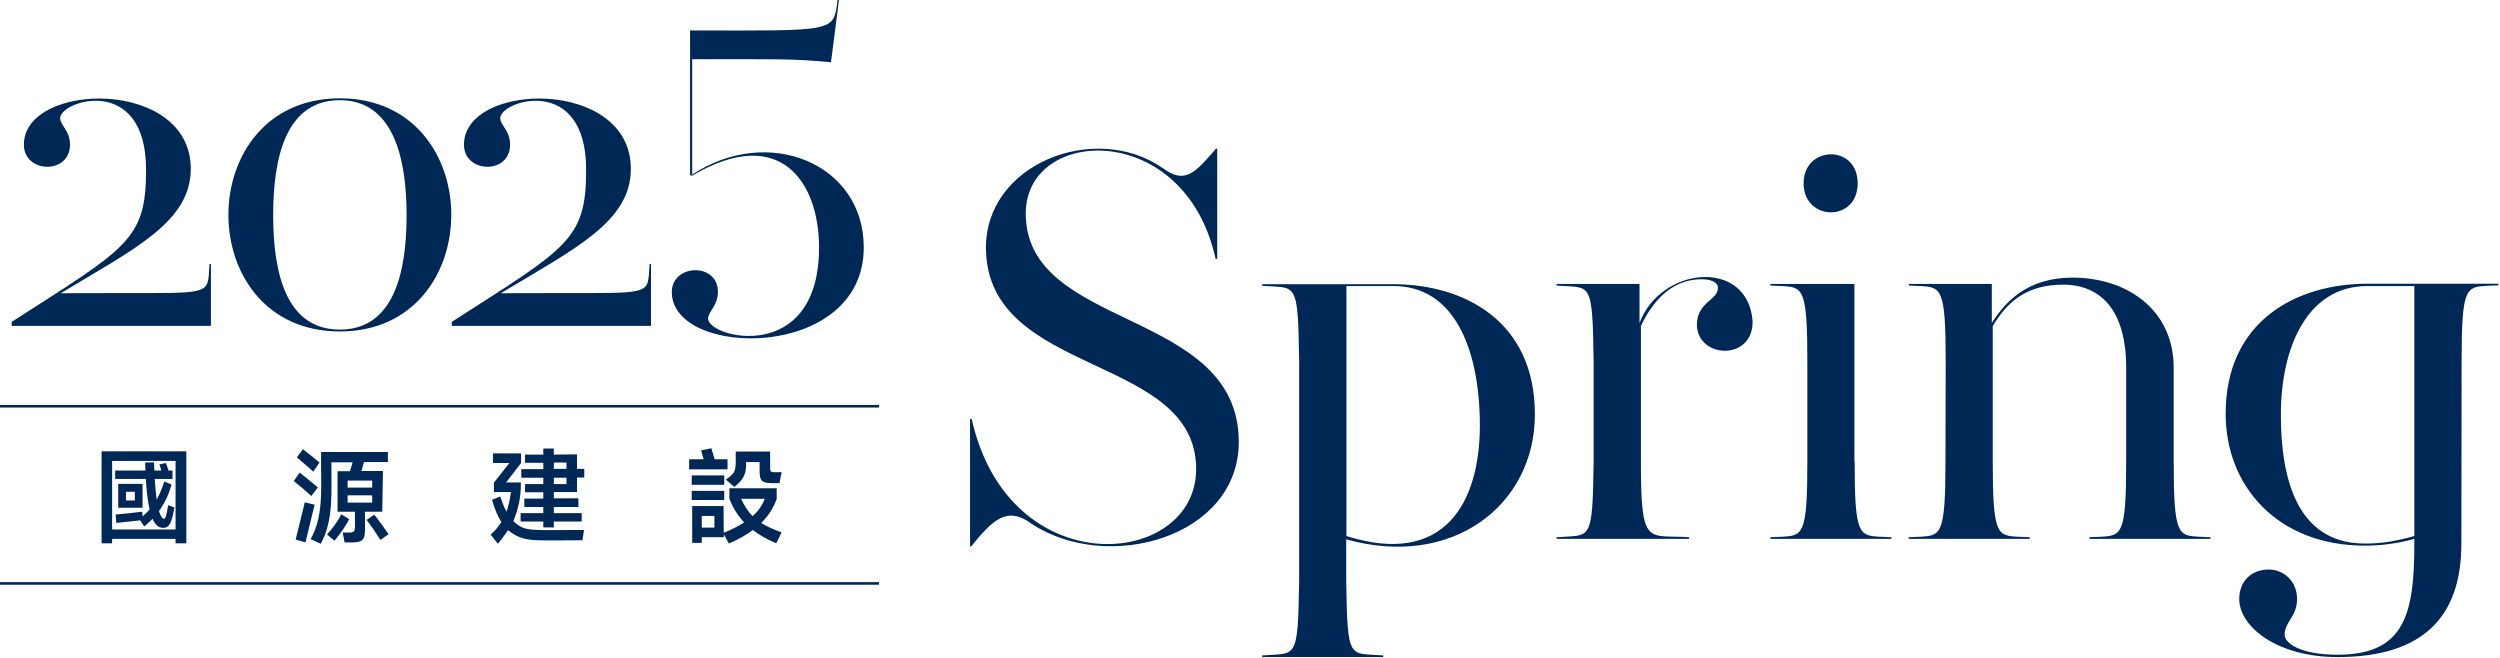
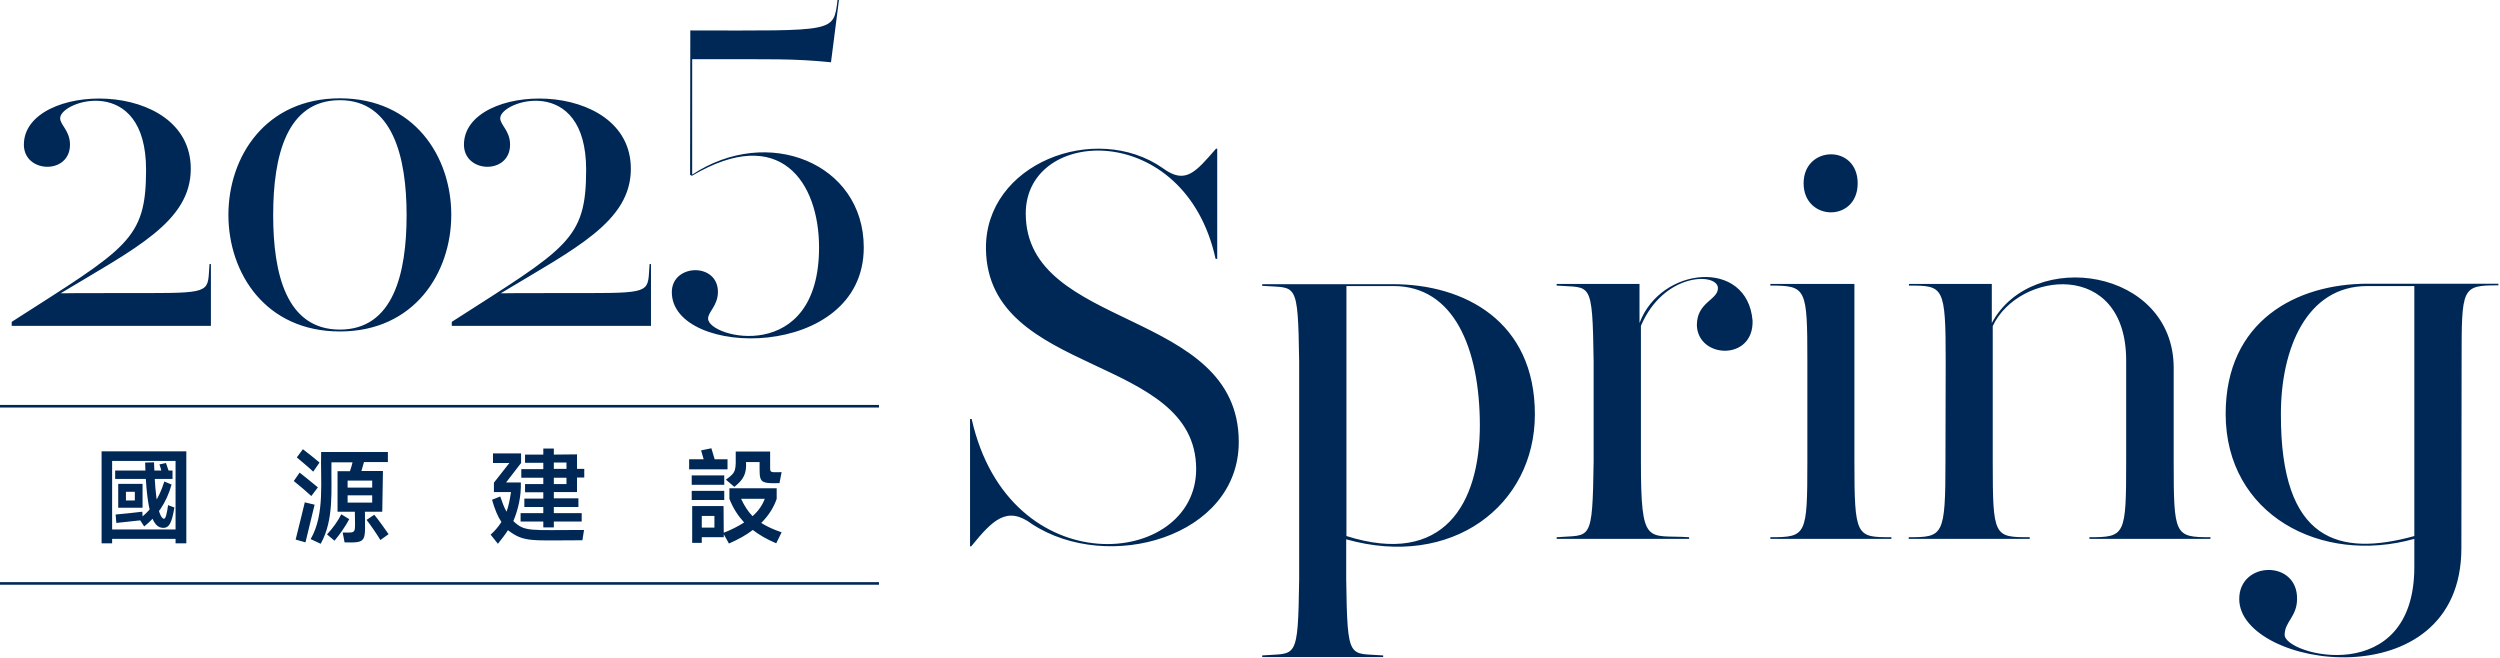
- <svg xmlns="http://www.w3.org/2000/svg" version="1.1" id="圖層_1" x="0px" y="0px" viewBox="0 0 1068 281" style="enable-background:new 0 0 1068 281;" xml:space="preserve">
-   <style type="text/css">
- 	.st0{fill:#002856;}
- </style>
-   <path class="st0" d="M440.9,223.9c-10.7-8-16.8-1.8-26,9.5h-0.5v-54.4h0.7c16,71.2,95.9,63.7,95.9,21.4c0-49.3-88.9-39.3-89.8-93.9  c-0.6-36.7,46.8-54.7,75.5-34.7c9.7,7.2,14,1.8,22.8-8.3h0.5v47.1h-0.7c-13-59.5-81.1-56.7-81.1-19.4c0,50.2,91,40.3,91,97.6  C529.2,229.5,473.4,245.1,440.9,223.9z M575.1,247.5c0.5,35.5,1.2,31.3,15.8,32.5v0.7h-51.7V280c14.6-1.2,15.3,2.9,15.8-32.5v-92.9  c-0.5-35.5-1.2-31.3-15.8-32.5v-0.7H595c30.6,0,60.7,15.8,60.7,55.6c0,39-35.5,66.1-80.6,53.4V247.5z M595.3,122.2h-20.1V229  c41.5,13.1,57-13.7,57-47.4C632.1,148.5,621,122.2,595.3,122.2z M727,119.3c-10.2,0-19.2,5.8-26,19.9V197c0,37,2.7,31.3,20.6,32.5  v0.7h-56.6v-0.7c14.6-1.2,15.3,2.9,15.8-32.5v-42.5c-0.5-35.5-1.2-31.3-15.8-32.5v-0.7h35.4V138c9-24.2,46.1-27.8,48.3-1  c0.5,17.3-23.4,16.3-23.8,1.9c0-9.9,9-10.7,9-15.8C734.1,121.5,732.4,119.3,727,119.3L727,119.3z M792.3,197  c0,31.6,1.9,31.8,10.9,32.3l4.8,0.2v0.7h-51.7v-0.7l4.9-0.2c9-0.5,10.9-0.7,10.9-32.3v-42.5c0-31.5-1.9-31.8-10.9-32.3l-4.9-0.2  v-0.7h35.9V197z M770.5,78.3c0-16.2,23.1-16.8,23.1,0S770.5,94.6,770.5,78.3z M831.2,154.5c0-31.5-1.9-31.8-10.9-32.3l-4.8-0.2v-0.7  h35.4V138c5.8-9.2,15.3-19.4,34.5-19.4c22.8,0,43.2,13.3,43.2,38.6V197c0,31.6,1.9,31.8,10.9,32.3l4.8,0.2v0.7h-51.7v-0.7l4.8-0.2  c9-0.5,10.9-0.7,10.9-32.3v-40c0-24.8-11.2-35.4-26.9-35.4c-15.8,0-24,7.5-30.1,17.7V197c0,31.6,1.9,31.8,10.9,32.3l4.9,0.2v0.7  h-51.7v-0.7l4.8-0.2c9-0.5,10.9-0.7,10.9-32.3L831.2,154.5L831.2,154.5z M1051.5,232.2c0,30.8-15.8,48.5-52.9,48.5  c-26,0-42-13.1-42-24.8c0-7.5,5.1-12.6,12.6-12.6c6.5,0,12.1,5.1,12.1,12.6c0,7.5-5.3,9.7-5.3,15.3c0,3.6,6.8,8.5,22.6,8.5  c28.9,0,32.8-17.7,32.8-47.6v-1.9c-7.8,2.2-15,2.9-21.1,2.9c-37.4,0-59.5-25.5-59.5-56.3c0-39.8,30.3-55.6,60.7-55.6h55.8v0.7  l-4.8,0.2c-9,0.5-10.9,0.7-10.9,32.3L1051.5,232.2L1051.5,232.2z M1010.3,232.2c7.3,0,13.1-1,21.1-3.2V122.2h-20.1  c-26,0-36.9,26.9-36.9,54.6C974.3,211.6,985.3,232.2,1010.3,232.2z M63.9,125.2c27.2,0,24.7-0.9,25.6-12.4h0.6v26.4H5v-1.7  c49.4-31.7,57.4-34.9,57.4-65c0-41-36.7-29.6-36.7-22c0,2.9,4.2,5.3,4.2,11.3c0,12.9-19.7,12.3-19.7,0c0-27,71.3-28.7,71.3,10.3  c0,22.6-23.7,34-55.6,53.2C25.9,125.2,63.9,125.2,63.9,125.2z M251.9,125.2c27.2,0,24.7-0.9,25.6-12.4h0.6v26.4H193v-1.7  c49.4-31.7,57.4-34.9,57.4-65c0-41-36.7-29.6-36.7-22c0,2.9,4.2,5.3,4.2,11.3c0,12.9-19.7,12.3-19.7,0c0-27,71.3-28.7,71.3,10.3  c0,22.6-23.7,34-55.6,53.2C213.8,125.2,251.9,125.2,251.9,125.2z M145.2,141.6c-63.5,0-63.5-99.6,0-99.6S208.6,141.6,145.2,141.6z   M145.2,42.8c-22.8,0-28.5,23.9-28.5,49.1s5.7,48.9,28.5,48.9s28.5-23.9,28.5-48.9S167.7,42.8,145.2,42.8z M294.9,13  c62.4,0.1,61.1,0.9,62.9-13h0.6l-3.4,26.6c-16.3-1.6-24.2-1.3-59.3-1.3v49.3C328,53.2,369,69.7,369,105.7c0,48.7-82,47.5-82,19.1  c0-12.2,19.8-12.8,19.7,0c-0.1,5.9-4.2,8.4-4.2,11.3c0,8.4,47.4,19.9,47.4-30.4c0-27.6-16.4-53-54.3-30.6l-0.8-0.4V13z M375.5,248.7  H0v1.1h375.5V248.7z M375.5,173H0v1.1h375.5V173z M43.4,232.2v-39.4h36.2v39.3H75v-1.9H47.9v1.9H43.4z M47.9,196.9v29.3H75v-29.3  H47.9z M71.8,215.8l2.7,1c-1.1,6.4-2.1,8.8-4.9,8.7c-4.2-0.1-7-6.2-7.6-27.9l3.8-0.1c0.5,17.2,2.2,23.4,4.1,24.1  C70.8,221.9,71.3,219.3,71.8,215.8z M49.2,204.6V201l19.7,0c-0.2-0.9-0.5-1.8-0.8-2.6l2.8-0.6c0.2,0.6,0.6,1.7,1.1,3.2h1.7v3.6  L49.2,204.6z M61.6,224.9l-1.7-2.6c-0.2,0-8.3,0.9-10.2,1.1l-0.3-3.6c2.6-0.2,9-0.9,11.4-1.2l0.1,2c3.6-3,6.9-7.2,9.3-14.9l3.1,1.3  C71.1,214.9,67,220.6,61.6,224.9z M50.5,206.7h10.4v10.2H50.5V206.7z M53.8,213.8h3.8v-3.7h-3.8V213.8z M133,211.9  c-1.8-1.7-5.6-4.9-7.5-6.4l2.5-3.6c1.5,1.2,4.2,3.3,7.8,6.3L133,211.9L133,211.9z M134.4,215.6c-0.2,0.7-3.9,16.1-3.9,16.1l-4.2-1.2  c1.8-7.2,3.7-14.9,3.9-15.9L134.4,215.6z M133.8,201.5c-1.3-1.3-3.7-3.3-7-6.1l2.6-3.5c3.1,2.4,5.5,4.3,7.1,5.7L133.8,201.5  L133.8,201.5z M163.3,218.6h-7.4c0,12.6,1.3,13.4-8.7,13.1l-0.8-4.2c6.3,0,5.2,0.8,5.2-8.9h-7.4v-17.3h5.3c0.5-1.5,0.9-2.8,1.1-3.8  h-9c-0.2,11.9,1.2,24.4-4.6,34.8l-4.3-2c6.2-10.6,4.1-25.2,4.5-37.2h28.5v4.3h-10.2c-0.2,0.7-0.6,2-1.1,3.8h9.2L163.3,218.6  L163.3,218.6z M149.2,221.8c-1.6,3-4.1,6.6-6.3,9.2l-3.2-2.7c2.5-2.7,4.6-5.6,6.1-8.6L149.2,221.8L149.2,221.8z M159,208.3v-3h-10.5  v3H159z M159,211.6h-10.5v3.1H159V211.6z M159.9,219.9c1.8,2.2,4.6,6.1,6.1,8.3l-3.5,2.5c-1.3-2.2-4.3-6.6-5.9-8.6L159.9,219.9z   M249.5,226.4l-0.7,4.4c-21.8,0-24.9,1-31.8-4.3c-1.2,1.9-2.7,3.8-4.3,5.8l-3.1-3.9c1.9-1.7,3.4-3.5,4.6-5.4c-1.6-2.4-2.9-5.6-4-9.5  l3.5-1.4c0.9,2.6,1.7,4.8,2.7,6.5c0.8-2.2,1.4-5,1.9-8.4h-7.3v-4l6.6-8.4h-7v-4.1h12v4.1l-6.4,8.3h6.3c0.2,5.8-1.1,11.5-3.2,16.5  C224.2,227.3,226.1,226.4,249.5,226.4z M246.5,194.1v6.2h3.1v3.7h-3.1v6.2h-9.9v2.7h10.5v3.7h-10.5v2.6h11.9v3.6h-11.9v2.5h-4.5  v-2.5h-9.7v-3.6h9.7v-2.6h-8.1V213h8.1v-2.7h-7.8v-3.5h7.8v-2.7h-9.4v-3.7h9.4v-2.7h-7.8v-3.5h7.8v-2.6h4.5v2.6L246.5,194.1  L246.5,194.1z M242,197.6h-5.4v2.7h5.4V197.6z M236.6,206.8h5.4v-2.7h-5.4V206.8z M305.3,196.2c0,0,5.5,0,5.5,0v4.3h-16.4v-4.3h6.2  l-1.1-3.8l4.4-0.9L305.3,196.2z M309.4,203.1v4h-13.9v-4H309.4z M295.5,209.7h13.9v3.9h-13.9V209.7z M309.2,229.5h-9.4v2.4h-4.1  v-15.7h13.4L309.2,229.5z M308.9,227.7c3.4-1.3,6.5-2.9,9-4.5c-2.5-2.7-4.7-6-6.3-10.1v-4.5h20.2v4.5c-1.3,3.8-3.5,7.2-6.6,10.3  c2.2,1.4,5.1,2.8,8.7,4l-2.3,4.7l0,0c-4-1.7-7.3-3.6-10-5.7c-2.7,2.1-6.1,4-10.2,5.8L308.9,227.7z M299.8,225.4h5.4v-5h-5.4V225.4z   M310.1,204.9c4.7-3.3,4.2-4,4.2-12h14.7v7.1c0,2.1,0.6,1.7,4.9,1.7l-0.9,4.7c-9.1,0.2-8.5-0.4-8.5-9h-5.8c0.3,4.8-1,7.5-5,10.6  L310.1,204.9z M316.6,213.1c1.4,3,3,5.5,4.9,7.4c2.5-2.2,4.2-4.7,5.2-7.4H316.6z" />
+ <svg xmlns="http://www.w3.org/2000/svg" viewBox="0 0 1068 281">
+   <linearGradient id="SVGID_1_" gradientUnits="userSpaceOnUse" x1="-500" y1="0" x2="-300" y2="150">
+     <stop offset="0" stop-color="#002856" />
+     <stop offset="0.5" stop-color="#EFFFFF" />
+     <stop offset="1" stop-color="#002856" />
+     <animate attributeName="x1" to="4000" dur="5s" repeatCount="indefinite" />
+     <animate attributeName="x2" to="4200" dur="5s" repeatCount="indefinite" />
+   </linearGradient>
+   <path fill="url(#SVGID_1_)" d="M440.9,223.9c-10.7-8-16.8-1.8-26,9.5h-0.5V179h0.7c16,71.2,95.9,63.7,95.9,21.4c0-49.3-88.9-39.3-89.8-93.9  c-0.6-36.7,46.8-54.7,75.5-34.7c9.7,7.2,14,1.8,22.8-8.3h0.5v47.1h-0.7c-13-59.5-81.1-56.7-81.1-19.4c0,50.2,91,40.3,91,97.6  C529.2,229.5,473.4,245.1,440.9,223.9z M575.1,247.5c0.5,35.5,1.2,31.3,15.8,32.5v0.7h-51.7V280c14.6-1.2,15.3,2.9,15.8-32.5v-92.9  c-0.5-35.5-1.2-31.3-15.8-32.5v-0.7H595c30.6,0,60.7,15.8,60.7,55.6c0,39-35.5,66.1-80.6,53.4L575.1,247.5L575.1,247.5z   M595.3,122.2h-20.1V229c41.5,13.1,57-13.7,57-47.4C632.1,148.5,621,122.2,595.3,122.2z M701,139.2V197c0,37,2.7,31.3,20.6,32.5v0.7  H665v-0.7c14.6-1.2,15.3,2.9,15.8-32.5v-42.5c-0.5-35.5-1.2-31.3-15.8-32.5v-0.7h35.4V138c9-24.2,46.1-27.8,48.3-1  c0.5,17.3-23.4,16.3-23.8,1.9c0-9.9,9-10.7,9-15.8C733.9,116.4,710.8,116.2,701,139.2z M792.2,197c0,32.4,0.8,32.5,15.8,32.5v0.7  h-51.7v-0.7c15.4,0,15.8-0.7,15.8-32.5v-42.5c0-31.5-0.4-32.5-15.8-32.5v-0.7h35.9V197z M770.5,78.3c0-16.2,23.1-16.8,23.1,0  S770.5,94.6,770.5,78.3z M831.2,154.5c0-32.3-0.9-32.5-15.7-32.5v-0.7h35.4V138c17.3-32.3,77.7-23.4,77.7,19.2V197  c0,31.8,0.4,32.5,15.7,32.5v0.7h-51.7v-0.7c15.3,0,15.7-0.7,15.7-32.5v-43c0-43.4-46-38.2-57-14.7V197c0,32.4,0.5,32.5,15.8,32.5  v0.7h-51.7v-0.7c14.7,0,15.7-0.4,15.7-32.5L831.2,154.5z M1031.4,230.2c-39.8,11.2-80.6-10.3-80.6-53.4c0-39.8,30.3-55.6,60.7-55.6  h55.8v0.7c-15.7,0-15.7,0.7-15.7,32.5l-0.1,79.8l0,0c0,65.5-94.9,51.4-94.9,21.7c0-16.3,25-16.8,24.7,0c0,7.5-5.3,9.7-5.3,15.3  c0,8.8,55.4,22.9,55.4-29V230.2z M1031.4,229V122.2h-20.1c-26,0-36.9,26.9-36.9,54.6C974.2,231.7,999.5,237.8,1031.4,229z   M63.9,125.2c27.2,0,24.7-0.9,25.6-12.4h0.6v26.4H5v-1.7c49.4-31.7,57.4-34.9,57.4-65c0-41-36.7-29.6-36.7-22  c0,2.9,4.2,5.3,4.2,11.3c0,12.9-19.7,12.3-19.7,0c0-27,71.3-28.7,71.3,10.3c0,22.6-23.7,34-55.6,53.2  C25.9,125.2,63.9,125.2,63.9,125.2z M251.9,125.2c27.2,0,24.7-0.9,25.6-12.4h0.6v26.4H193v-1.7c49.4-31.7,57.4-34.9,57.4-65  c0-41-36.7-29.6-36.7-22c0,2.9,4.2,5.3,4.2,11.3c0,12.9-19.7,12.3-19.7,0c0-27,71.3-28.7,71.3,10.3c0,22.6-23.7,34-55.6,53.2  C213.8,125.2,251.9,125.2,251.9,125.2z M145.2,141.6c-63.5,0-63.5-99.6,0-99.6S208.6,141.6,145.2,141.6z M145.2,42.8  c-22.8,0-28.5,23.9-28.5,49.1s5.7,48.9,28.5,48.9s28.5-23.9,28.5-48.9S167.7,42.8,145.2,42.8z M294.9,13c62.4,0.1,61.1,0.9,62.9-13  h0.6L355,26.6c-16.3-1.6-24.2-1.3-59.3-1.3v49.3C328,53.2,369,69.7,369,105.7c0,48.7-82,47.5-82,19.1c0-12.2,19.8-12.8,19.7,0  c-0.1,5.9-4.2,8.4-4.2,11.3c0,8.4,47.4,19.9,47.4-30.4c0-27.6-16.4-53-54.3-30.6l-0.8-0.4L294.9,13L294.9,13z M375.5,248.7H0v1.1  h375.5V248.7z M375.5,173H0v1.1h375.5V173z M43.4,232.2v-39.4h36.2v39.3H75v-1.9H47.9v1.9h-4.5V232.2z M47.9,196.9v29.3H75v-29.3  H47.9z M71.8,215.8l2.7,1c-1.1,6.4-2.1,8.8-4.9,8.7c-4.2-0.1-7-6.2-7.6-27.9l3.8-0.1c0.5,17.2,2.2,23.4,4.1,24.1  C70.8,221.9,71.3,219.3,71.8,215.8z M49.2,204.6V201h19.7c-0.2-0.9-0.5-1.8-0.8-2.6l2.8-0.6c0.2,0.6,0.6,1.7,1.1,3.2h1.7v3.6  L49.2,204.6z M61.6,224.9l-1.7-2.6c-0.2,0-8.3,0.9-10.2,1.1l-0.3-3.6c2.6-0.2,9-0.9,11.4-1.2l0.1,2c3.6-3,6.9-7.2,9.3-14.9l3.1,1.3  C71.1,214.9,67,220.6,61.6,224.9z M50.5,206.7h10.4v10.2H50.5V206.7z M53.8,213.8h3.8v-3.7h-3.8V213.8z M133,211.9  c-1.8-1.7-5.6-4.9-7.5-6.4l2.5-3.6c1.5,1.2,4.2,3.3,7.8,6.3L133,211.9L133,211.9z M134.4,215.6c-0.2,0.7-3.9,16.1-3.9,16.1l-4.2-1.2  c1.8-7.2,3.7-14.9,3.9-15.9L134.4,215.6z M133.8,201.5c-1.3-1.3-3.7-3.3-7-6.1l2.6-3.5c3.1,2.4,5.5,4.3,7.1,5.7L133.8,201.5  L133.8,201.5z M163.3,218.6h-7.4c0,12.6,1.3,13.4-8.7,13.1l-0.8-4.2c6.3,0,5.2,0.8,5.2-8.9h-7.4v-17.3h5.3c0.5-1.5,0.9-2.8,1.1-3.8  h-9c-0.2,11.9,1.2,24.4-4.6,34.8l-4.3-2c6.2-10.6,4.1-25.2,4.5-37.2h28.5v4.3h-10.2c-0.2,0.7-0.6,2-1.1,3.8h9.2L163.3,218.6  L163.3,218.6z M149.2,221.8c-1.6,3-4.1,6.6-6.3,9.2l-3.2-2.7c2.5-2.7,4.6-5.6,6.1-8.6L149.2,221.8L149.2,221.8z M159,208.3v-3h-10.5  v3H159z M159,211.6h-10.5v3.1H159V211.6z M159.9,219.9c1.8,2.2,4.6,6.1,6.1,8.3l-3.5,2.5c-1.3-2.2-4.3-6.6-5.9-8.6L159.9,219.9z   M249.5,226.4l-0.7,4.4c-21.8,0-24.9,1-31.8-4.3c-1.2,1.9-2.7,3.8-4.3,5.8l-3.1-3.9c1.9-1.7,3.4-3.5,4.6-5.4c-1.6-2.4-2.9-5.6-4-9.5  l3.5-1.4c0.9,2.6,1.7,4.8,2.7,6.5c0.8-2.2,1.4-5,1.9-8.4H211v-4l6.6-8.4h-7v-4.1h12v4.1l-6.4,8.3h6.3c0.2,5.8-1.1,11.5-3.2,16.5  C224.2,227.3,226.1,226.4,249.5,226.4z M246.5,194.1v6.2h3.1v3.7h-3.1v6.2h-9.9v2.7h10.5v3.7h-10.5v2.6h11.9v3.6h-11.9v2.5h-4.5  v-2.5h-9.7v-3.6h9.7v-2.6H224V213h8.1v-2.7h-7.8v-3.5h7.8v-2.7h-9.4v-3.7h9.4v-2.7h-7.8v-3.5h7.8v-2.6h4.5v2.6L246.5,194.1  L246.5,194.1z M242,197.6h-5.4v2.7h5.4V197.6z M236.6,206.8h5.4v-2.7h-5.4V206.8z M305.3,196.2h5.5v4.3h-16.4v-4.3h6.2l-1.1-3.8  l4.4-0.9L305.3,196.2z M309.4,203.1v4h-13.9v-4H309.4z M295.5,209.7h13.9v3.9h-13.9V209.7z M309.2,229.5h-9.4v2.4h-4.1v-15.7h13.4  L309.2,229.5z M308.9,227.7c3.4-1.3,6.5-2.9,9-4.5c-2.5-2.7-4.7-6-6.3-10.1v-4.5h20.2v4.5c-1.3,3.8-3.5,7.2-6.6,10.3  c2.2,1.4,5.1,2.8,8.7,4l-2.3,4.7l0,0c-4-1.7-7.3-3.6-10-5.7c-2.7,2.1-6.1,4-10.2,5.8L308.9,227.7z M299.8,225.4h5.4v-5h-5.4V225.4z   M310.1,204.9c4.7-3.3,4.2-4,4.2-12H329v7.1c0,2.1,0.6,1.7,4.9,1.7l-0.9,4.7c-9.1,0.2-8.5-0.4-8.5-9h-5.8c0.3,4.8-1,7.5-5,10.6  L310.1,204.9z M316.6,213.1c1.4,3,3,5.5,4.9,7.4c2.5-2.2,4.2-4.7,5.2-7.4H316.6z" />
</svg>
